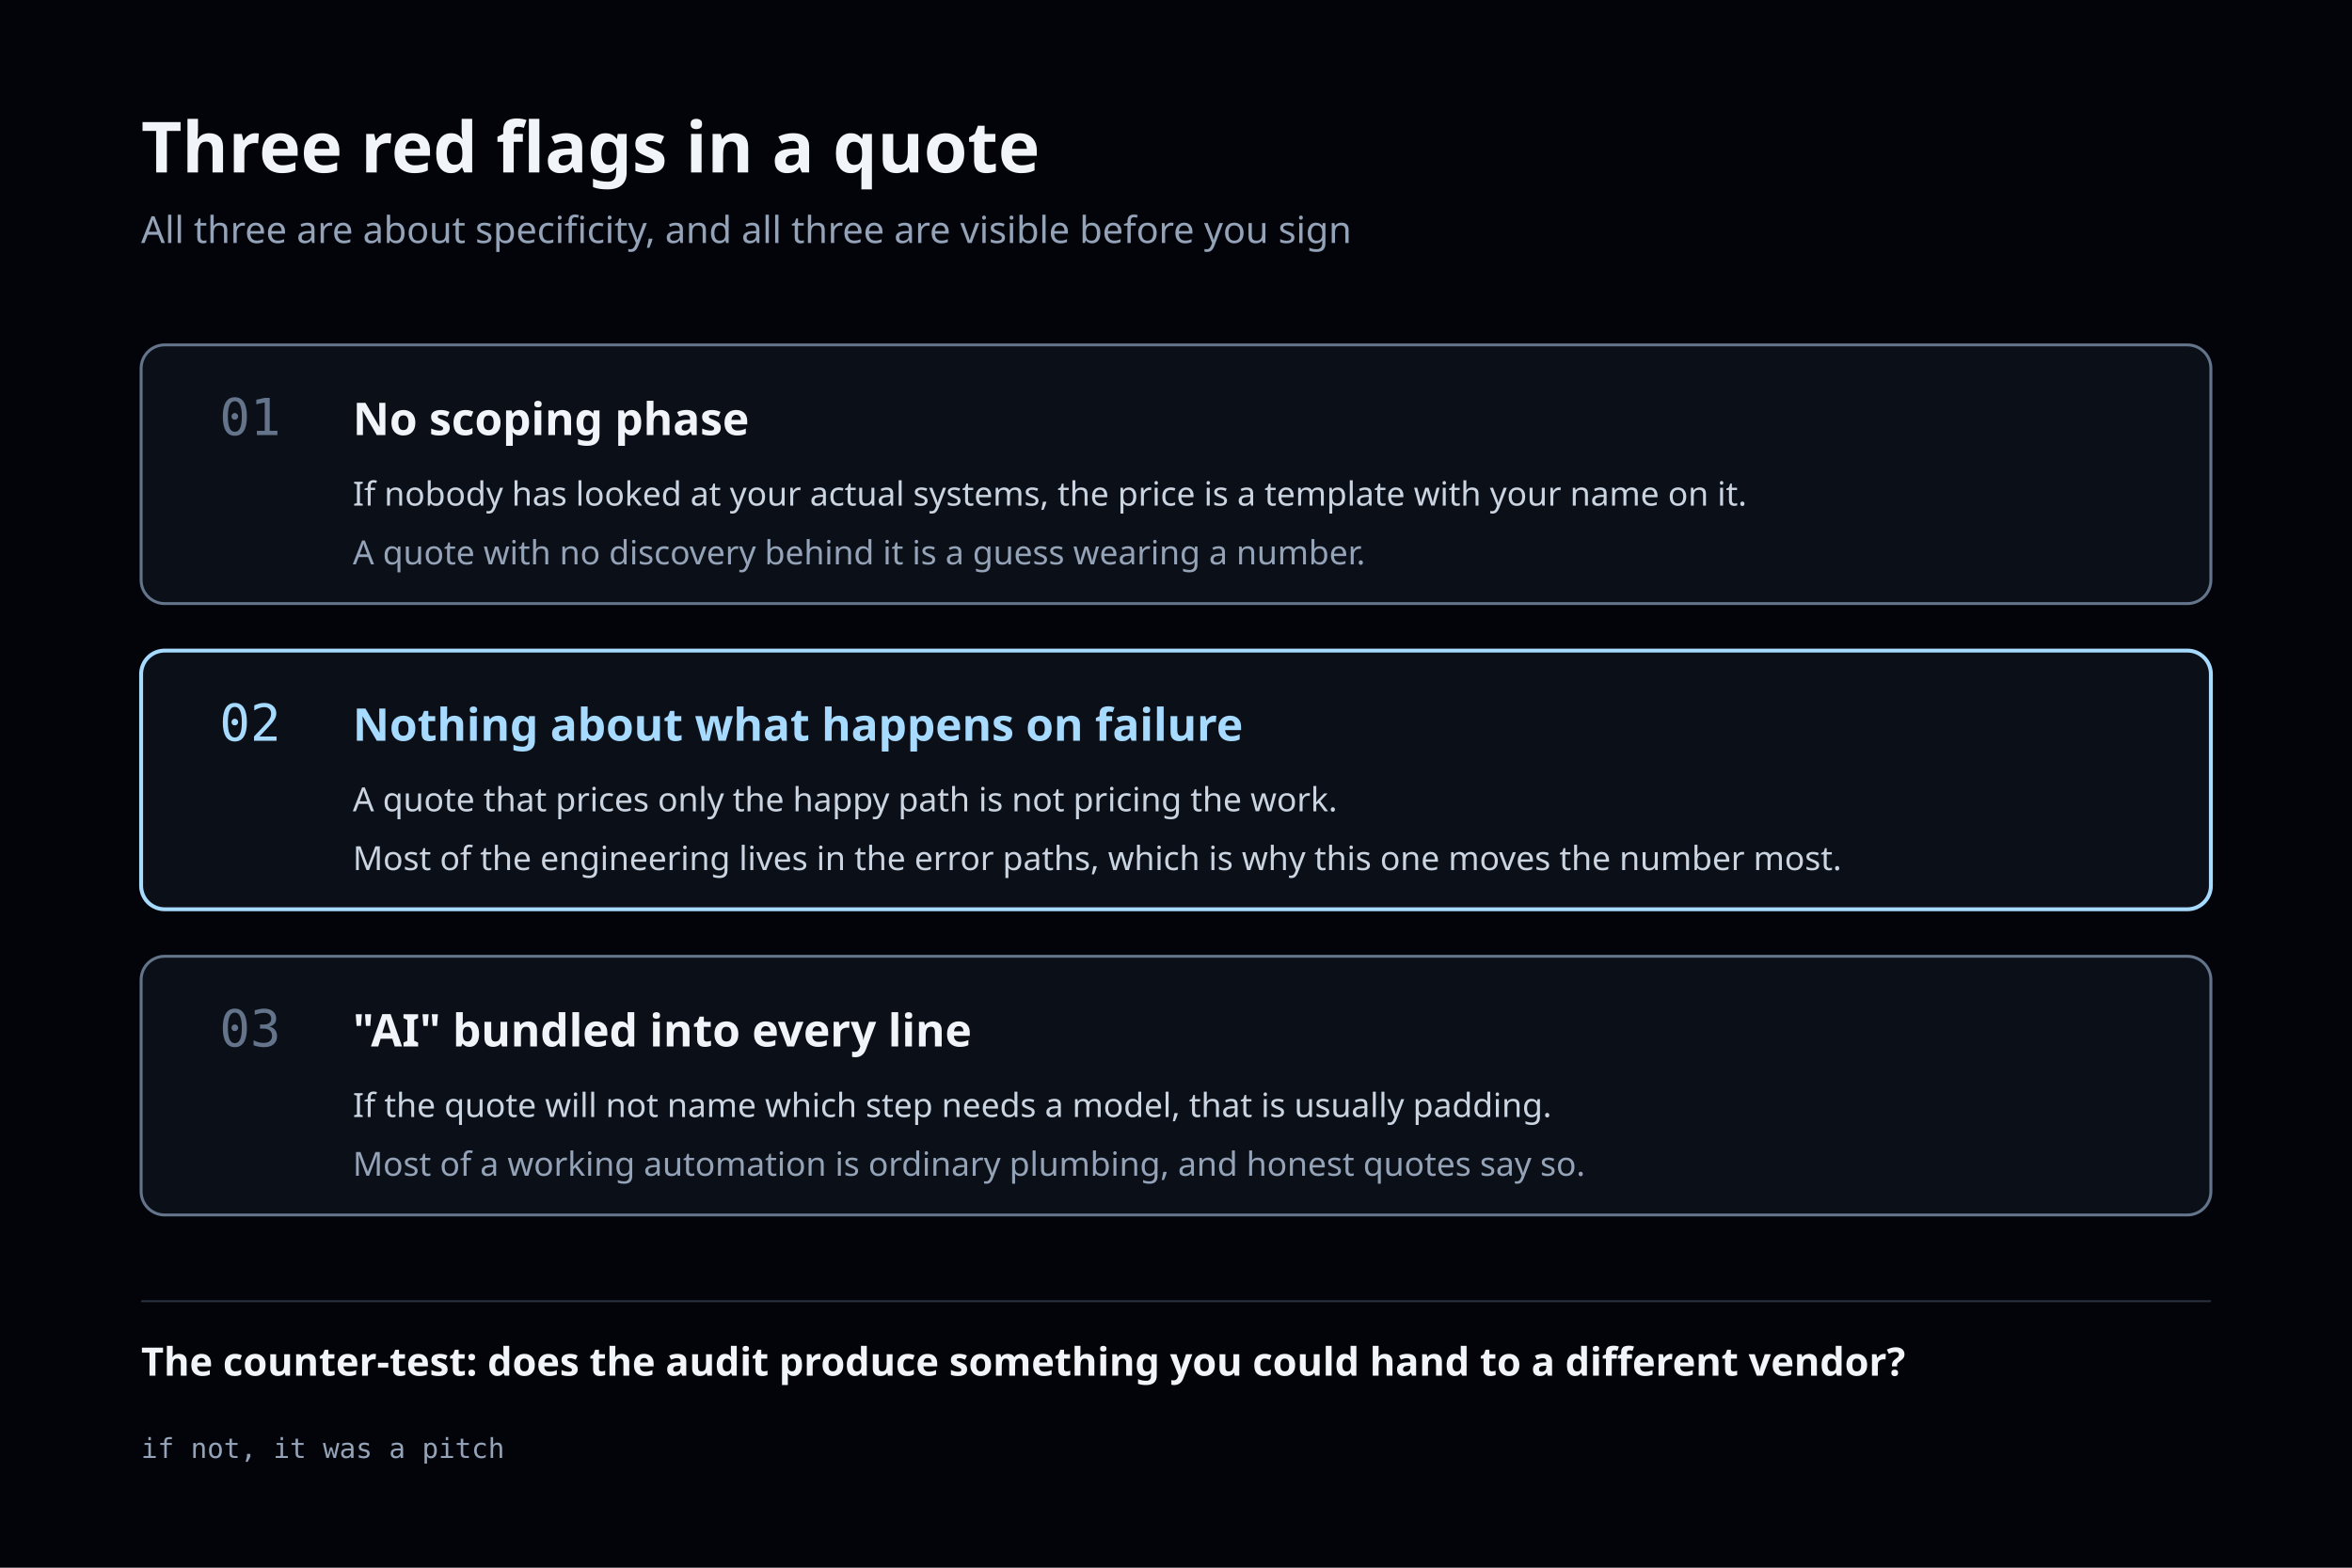
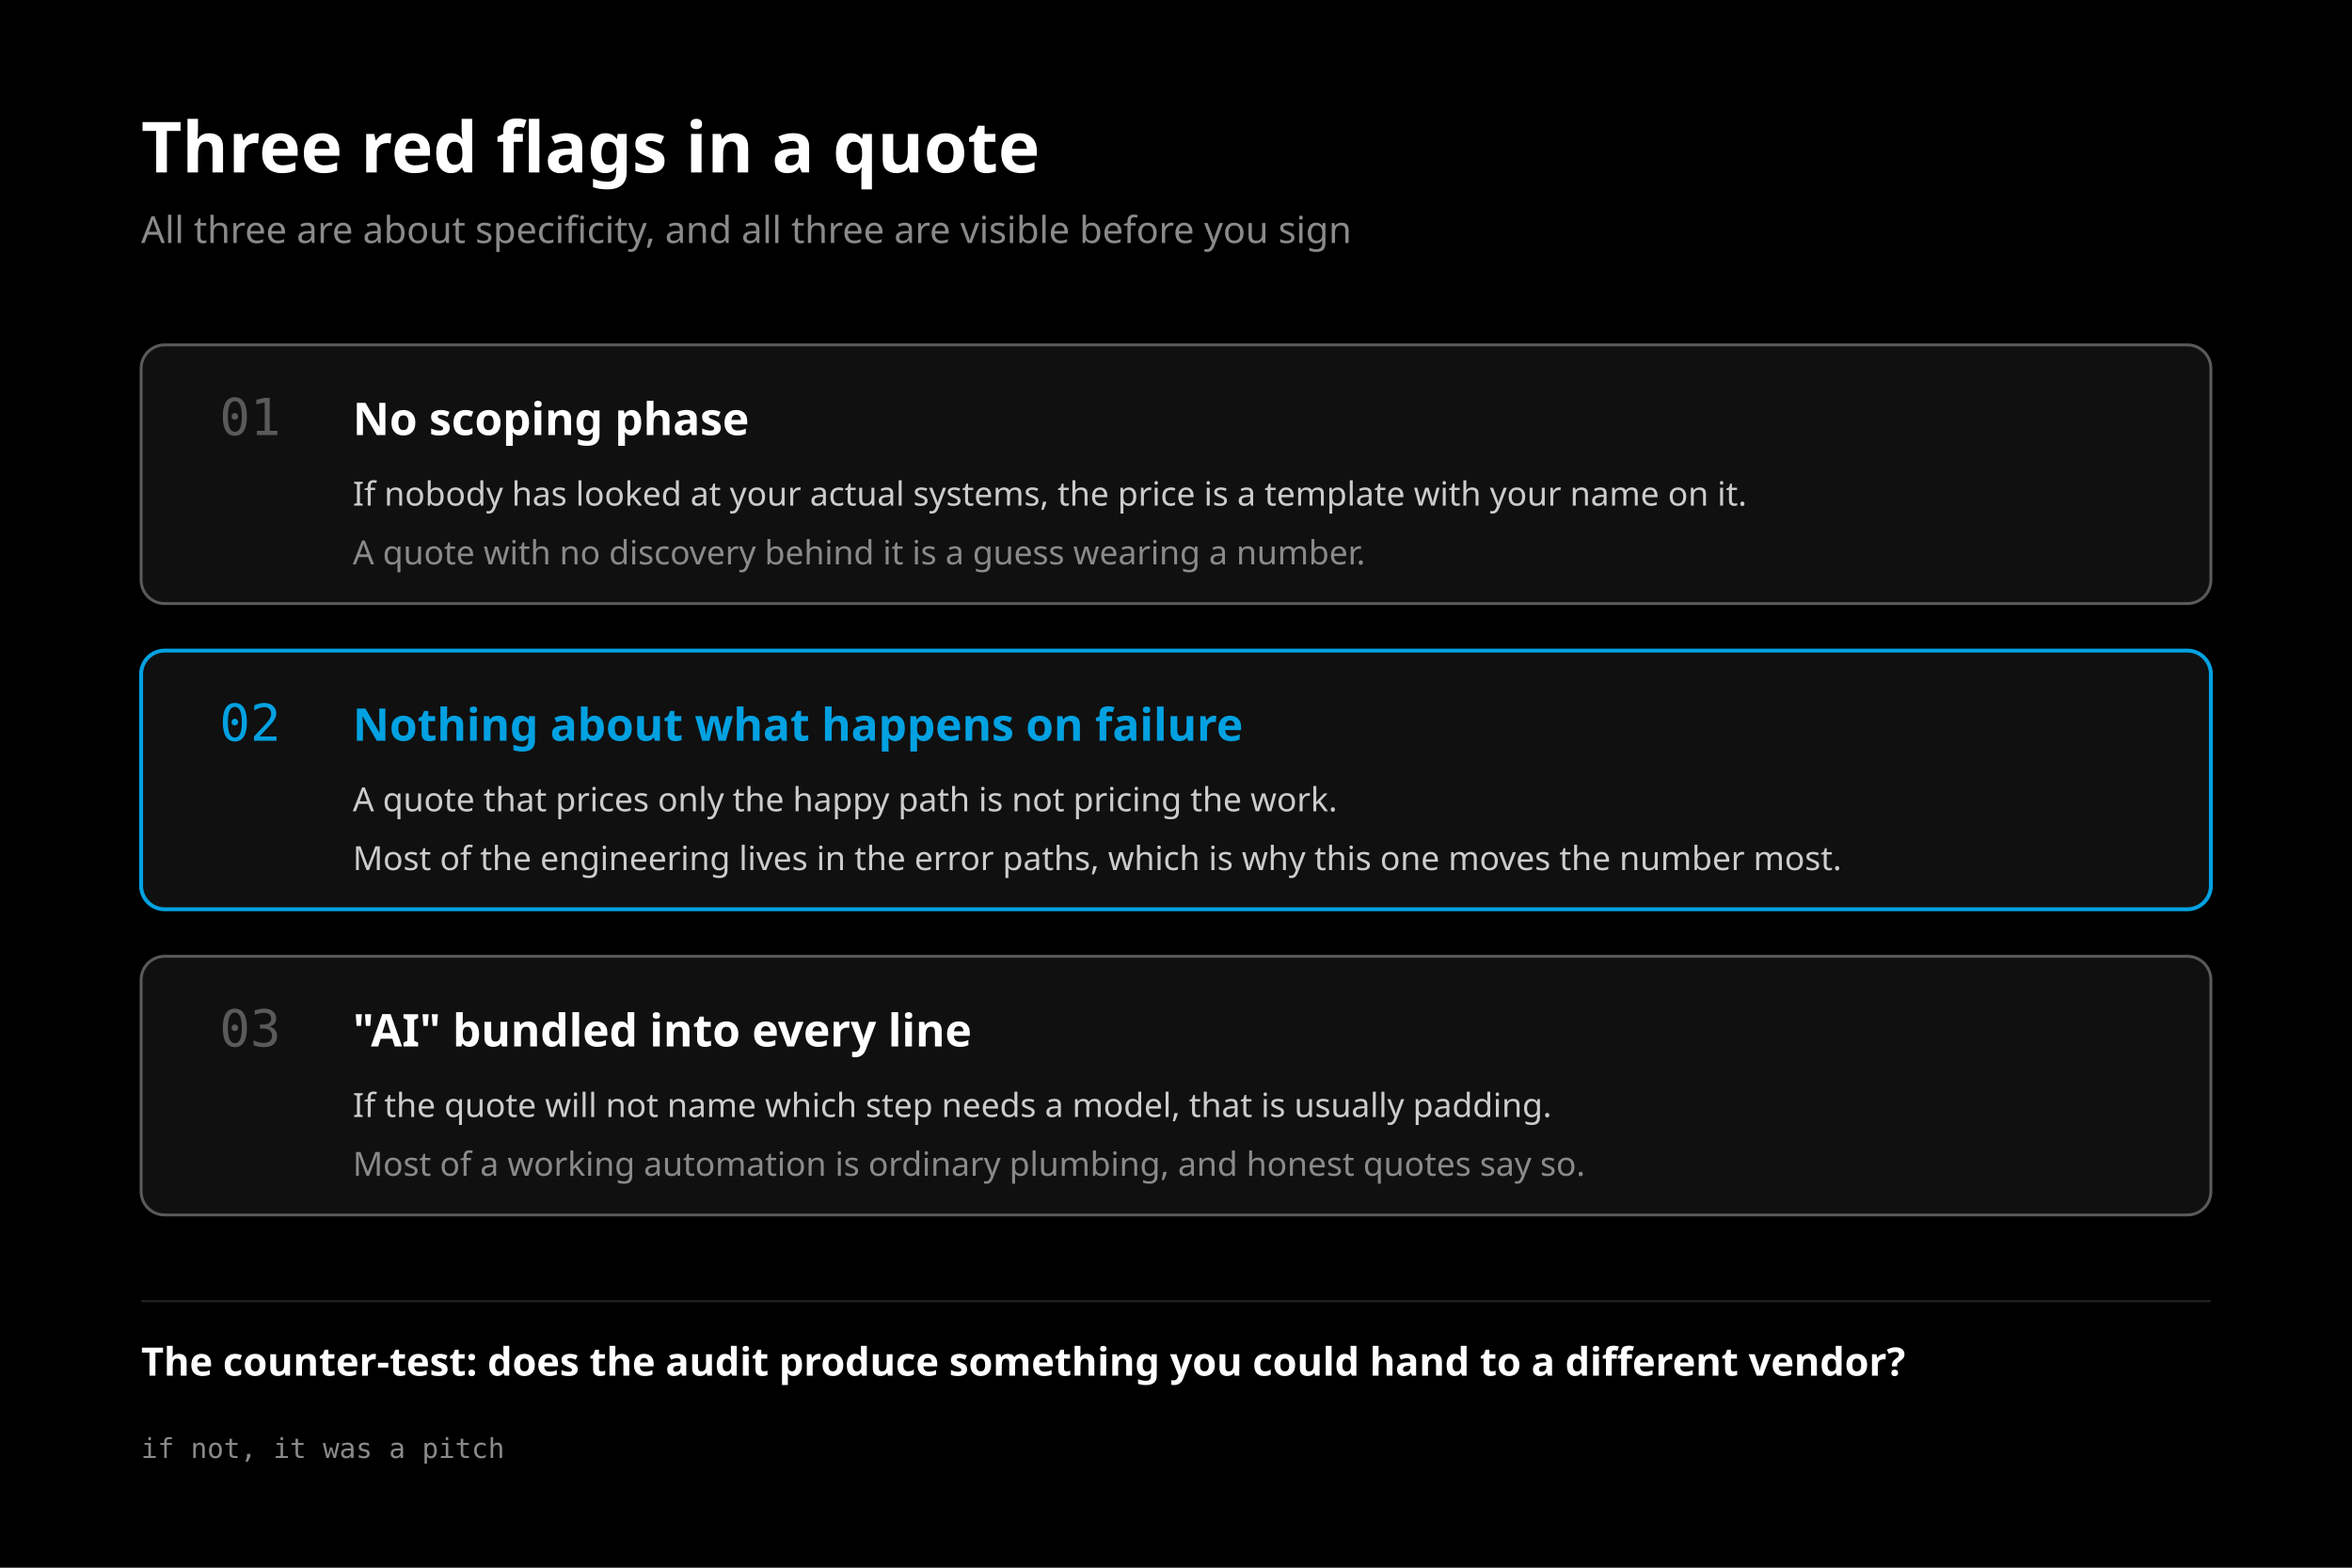
<svg xmlns="http://www.w3.org/2000/svg" viewBox="0 0 1200 800" role="img" aria-label="Three red flags in an automation quote: no scoping phase, no named failure behaviour, and AI bundled into every line without naming which step needs a model.">
-   <rect width="1200" height="800" fill="#02040A" />
-   <text x="72" y="88" font-family="Urbanist" font-weight="700" font-size="36" fill="#F1F5F9">Three red flags in a quote</text>
-   <text x="72" y="124" font-family="Urbanist" font-weight="400" font-size="19" fill="#94A3B8">All three are about specificity, and all three are visible before you sign</text>
-   <rect x="72" y="176" width="1056" height="132" rx="12" fill="#0B0F17" stroke="#64748B" stroke-width="1.5" />
-   <text x="112" y="222" font-family="ui-monospace, Consolas, monospace" font-size="26" fill="#64748B">01</text>
-   <text x="180" y="222" font-family="Urbanist" font-weight="700" font-size="23" fill="#F1F5F9">No scoping phase</text>
-   <text x="180" y="258" font-family="Urbanist" font-weight="400" font-size="17" fill="#CBD5E1">If nobody has looked at your actual systems, the price is a template with your name on it.</text>
-   <text x="180" y="288" font-family="Urbanist" font-weight="400" font-size="17" fill="#94A3B8">A quote with no discovery behind it is a guess wearing a number.</text>
-   <rect x="72" y="332" width="1056" height="132" rx="12" fill="#0B0F17" stroke="#A6DAFF" stroke-width="2" />
-   <text x="112" y="378" font-family="ui-monospace, Consolas, monospace" font-size="26" fill="#A6DAFF">02</text>
-   <text x="180" y="378" font-family="Urbanist" font-weight="700" font-size="23" fill="#A6DAFF">Nothing about what happens on failure</text>
-   <text x="180" y="414" font-family="Urbanist" font-weight="400" font-size="17" fill="#CBD5E1">A quote that prices only the happy path is not pricing the work.</text>
-   <text x="180" y="444" font-family="Urbanist" font-weight="400" font-size="17" fill="#CBD5E1">Most of the engineering lives in the error paths, which is why this one moves the number most.</text>
-   <rect x="72" y="488" width="1056" height="132" rx="12" fill="#0B0F17" stroke="#64748B" stroke-width="1.5" />
-   <text x="112" y="534" font-family="ui-monospace, Consolas, monospace" font-size="26" fill="#64748B">03</text>
-   <text x="180" y="534" font-family="Urbanist" font-weight="700" font-size="23" fill="#F1F5F9">"AI" bundled into every line</text>
-   <text x="180" y="570" font-family="Urbanist" font-weight="400" font-size="17" fill="#CBD5E1">If the quote will not name which step needs a model, that is usually padding.</text>
-   <text x="180" y="600" font-family="Urbanist" font-weight="400" font-size="17" fill="#94A3B8">Most of a working automation is ordinary plumbing, and honest quotes say so.</text>
-   <line x1="72" y1="664" x2="1128" y2="664" stroke="#64748B" stroke-width="1" opacity="0.4" />
-   <text x="72" y="702" font-family="Urbanist" font-weight="700" font-size="20" fill="#F1F5F9">The counter-test: does the audit produce something you could hand to a different vendor?</text>
-   <text x="72" y="744" font-family="ui-monospace, Consolas, monospace" font-size="14" fill="#94A3B8">if not, it was a pitch</text>
+   <rect width="1200" height="800" fill="#000000" />
+   <text x="72" y="88" font-family="Urbanist" font-weight="700" font-size="36" fill="#FFFFFF">Three red flags in a quote</text>
+   <text x="72" y="124" font-family="Urbanist" font-weight="400" font-size="19" fill="#8A8A8A">All three are about specificity, and all three are visible before you sign</text>
+   <rect x="72" y="176" width="1056" height="132" rx="12" fill="#101010" stroke="#5A5A5A" stroke-width="1.5" />
+   <text x="112" y="222" font-family="ui-monospace, Consolas, monospace" font-size="26" fill="#5A5A5A">01</text>
+   <text x="180" y="222" font-family="Urbanist" font-weight="700" font-size="23" fill="#FFFFFF">No scoping phase</text>
+   <text x="180" y="258" font-family="Urbanist" font-weight="400" font-size="17" fill="#CCCCCC">If nobody has looked at your actual systems, the price is a template with your name on it.</text>
+   <text x="180" y="288" font-family="Urbanist" font-weight="400" font-size="17" fill="#8A8A8A">A quote with no discovery behind it is a guess wearing a number.</text>
+   <rect x="72" y="332" width="1056" height="132" rx="12" fill="#101010" stroke="#02A1E1" stroke-width="2" />
+   <text x="112" y="378" font-family="ui-monospace, Consolas, monospace" font-size="26" fill="#02A1E1">02</text>
+   <text x="180" y="378" font-family="Urbanist" font-weight="700" font-size="23" fill="#02A1E1">Nothing about what happens on failure</text>
+   <text x="180" y="414" font-family="Urbanist" font-weight="400" font-size="17" fill="#CCCCCC">A quote that prices only the happy path is not pricing the work.</text>
+   <text x="180" y="444" font-family="Urbanist" font-weight="400" font-size="17" fill="#CCCCCC">Most of the engineering lives in the error paths, which is why this one moves the number most.</text>
+   <rect x="72" y="488" width="1056" height="132" rx="12" fill="#101010" stroke="#5A5A5A" stroke-width="1.5" />
+   <text x="112" y="534" font-family="ui-monospace, Consolas, monospace" font-size="26" fill="#5A5A5A">03</text>
+   <text x="180" y="534" font-family="Urbanist" font-weight="700" font-size="23" fill="#FFFFFF">"AI" bundled into every line</text>
+   <text x="180" y="570" font-family="Urbanist" font-weight="400" font-size="17" fill="#CCCCCC">If the quote will not name which step needs a model, that is usually padding.</text>
+   <text x="180" y="600" font-family="Urbanist" font-weight="400" font-size="17" fill="#8A8A8A">Most of a working automation is ordinary plumbing, and honest quotes say so.</text>
+   <line x1="72" y1="664" x2="1128" y2="664" stroke="#5A5A5A" stroke-width="1" opacity="0.4" />
+   <text x="72" y="702" font-family="Urbanist" font-weight="700" font-size="20" fill="#FFFFFF">The counter-test: does the audit produce something you could hand to a different vendor?</text>
+   <text x="72" y="744" font-family="ui-monospace, Consolas, monospace" font-size="14" fill="#8A8A8A">if not, it was a pitch</text>
</svg>
